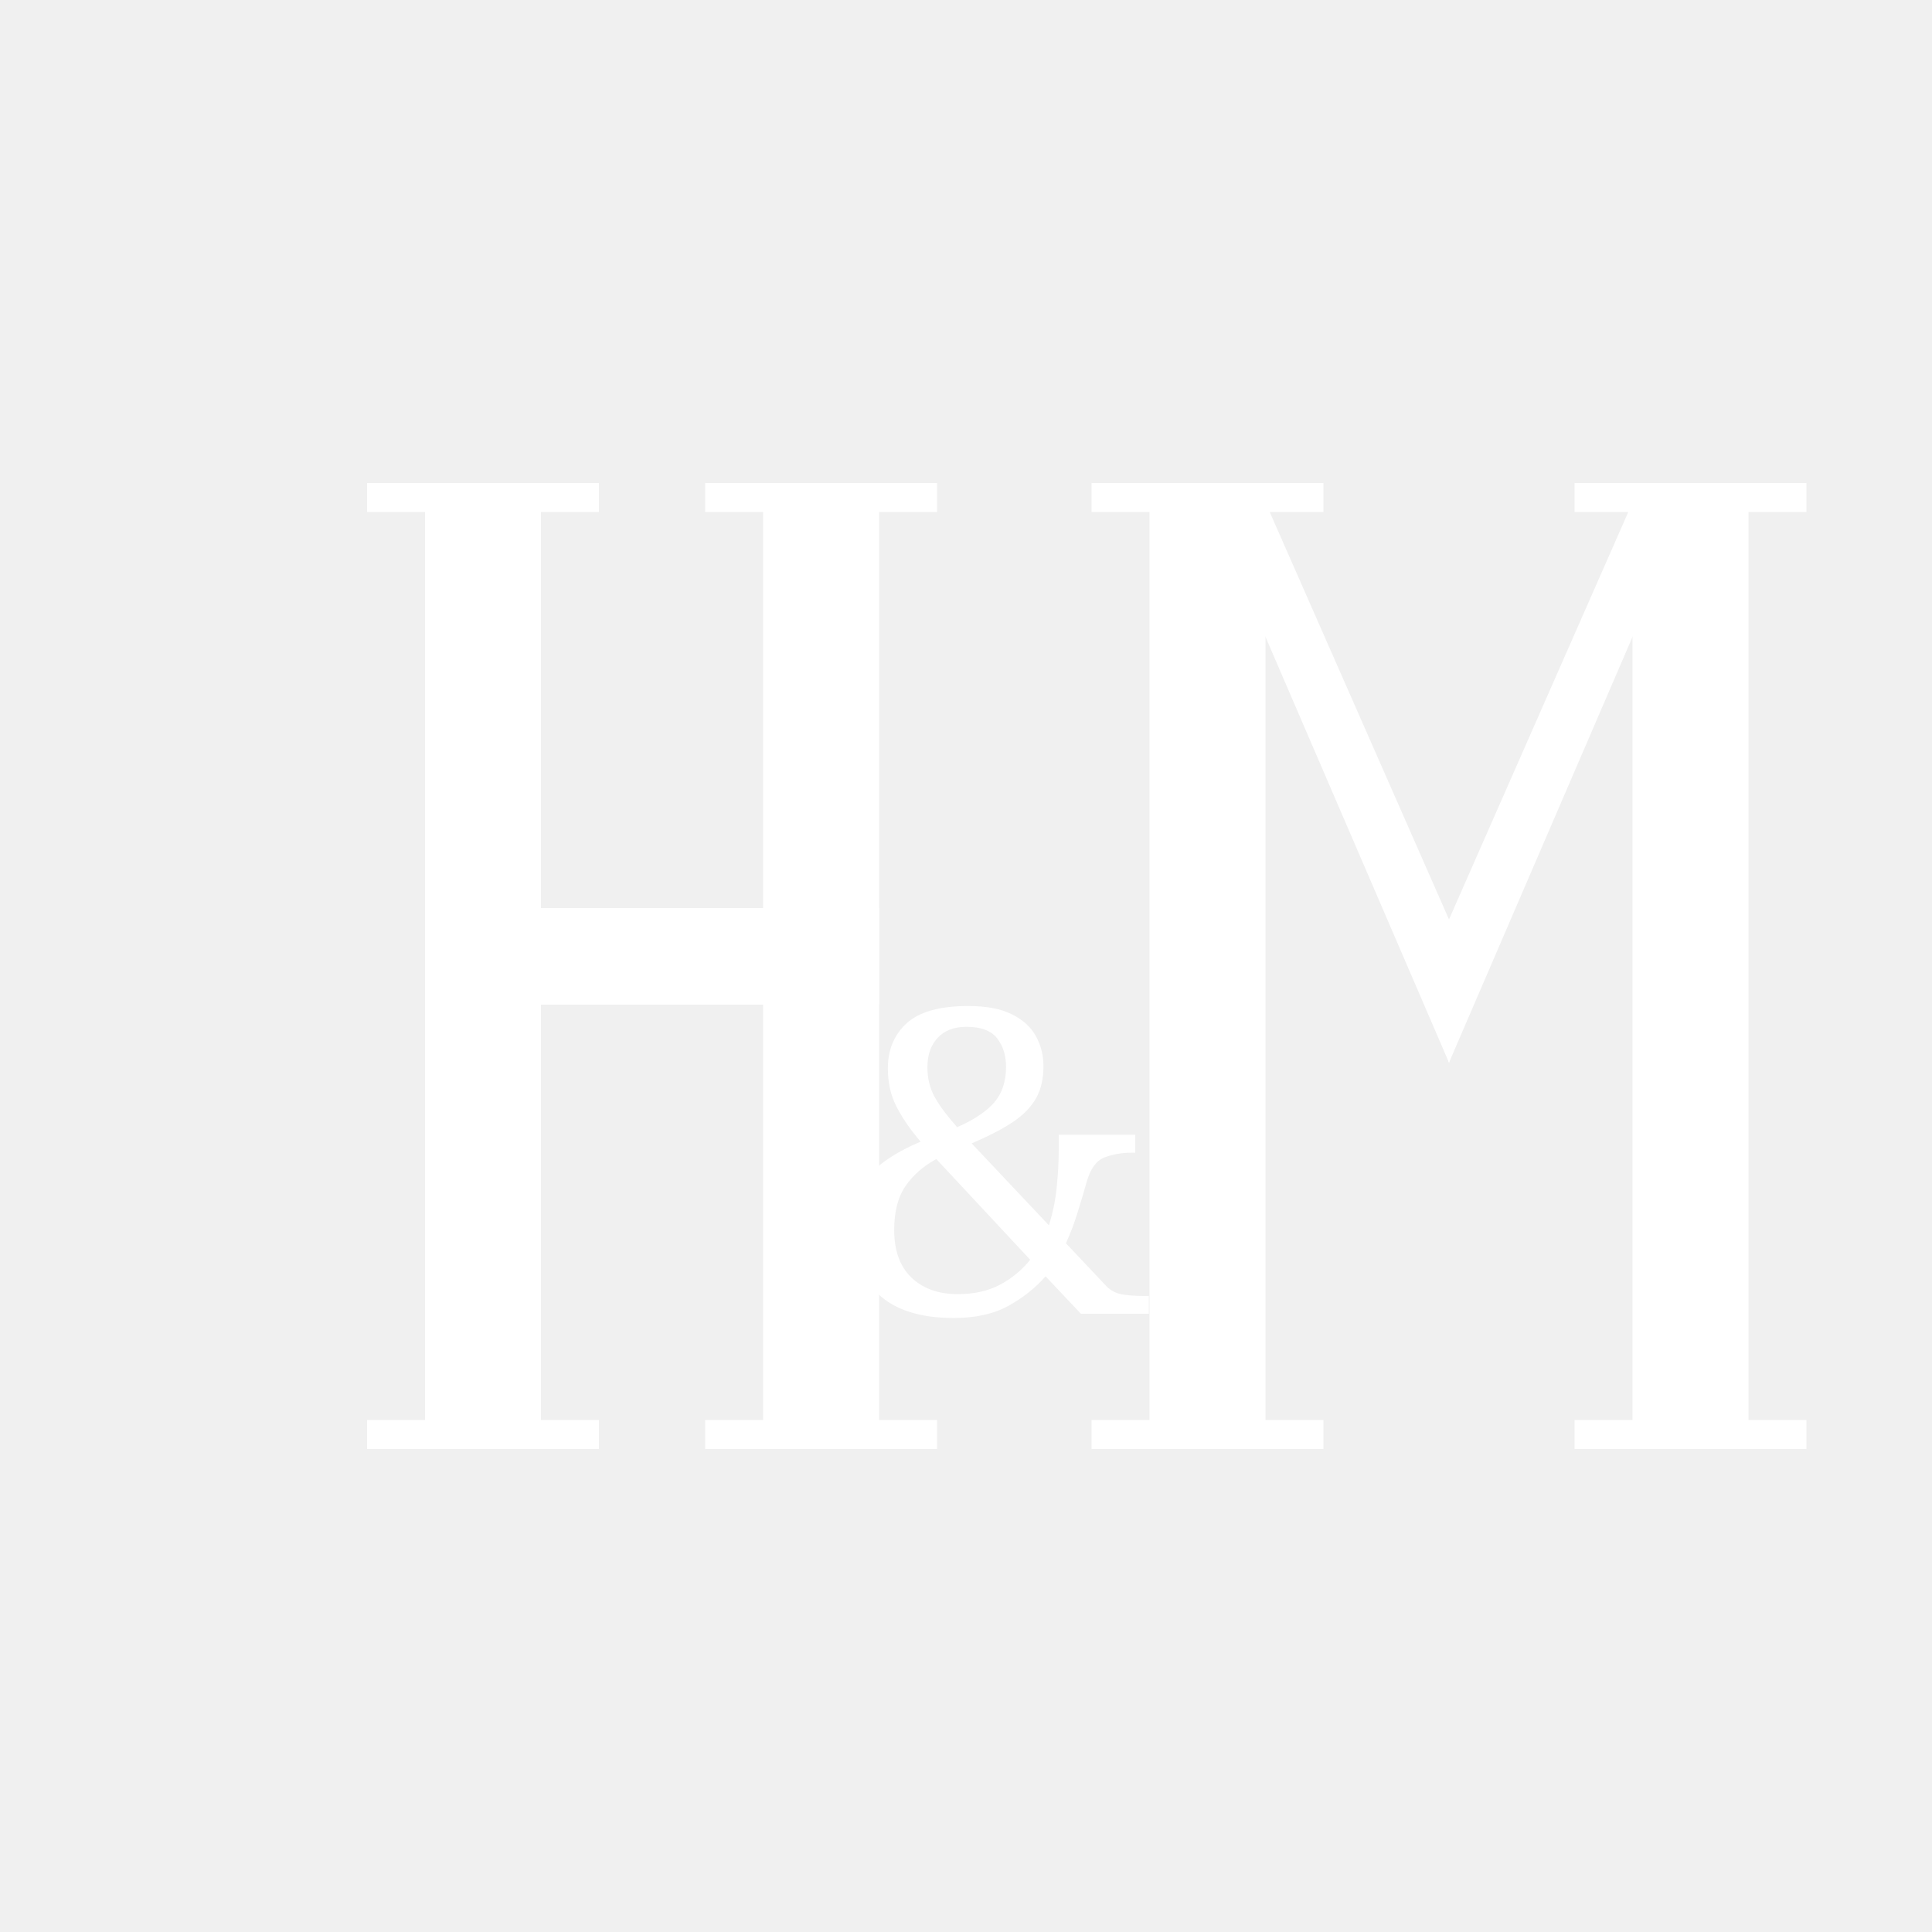
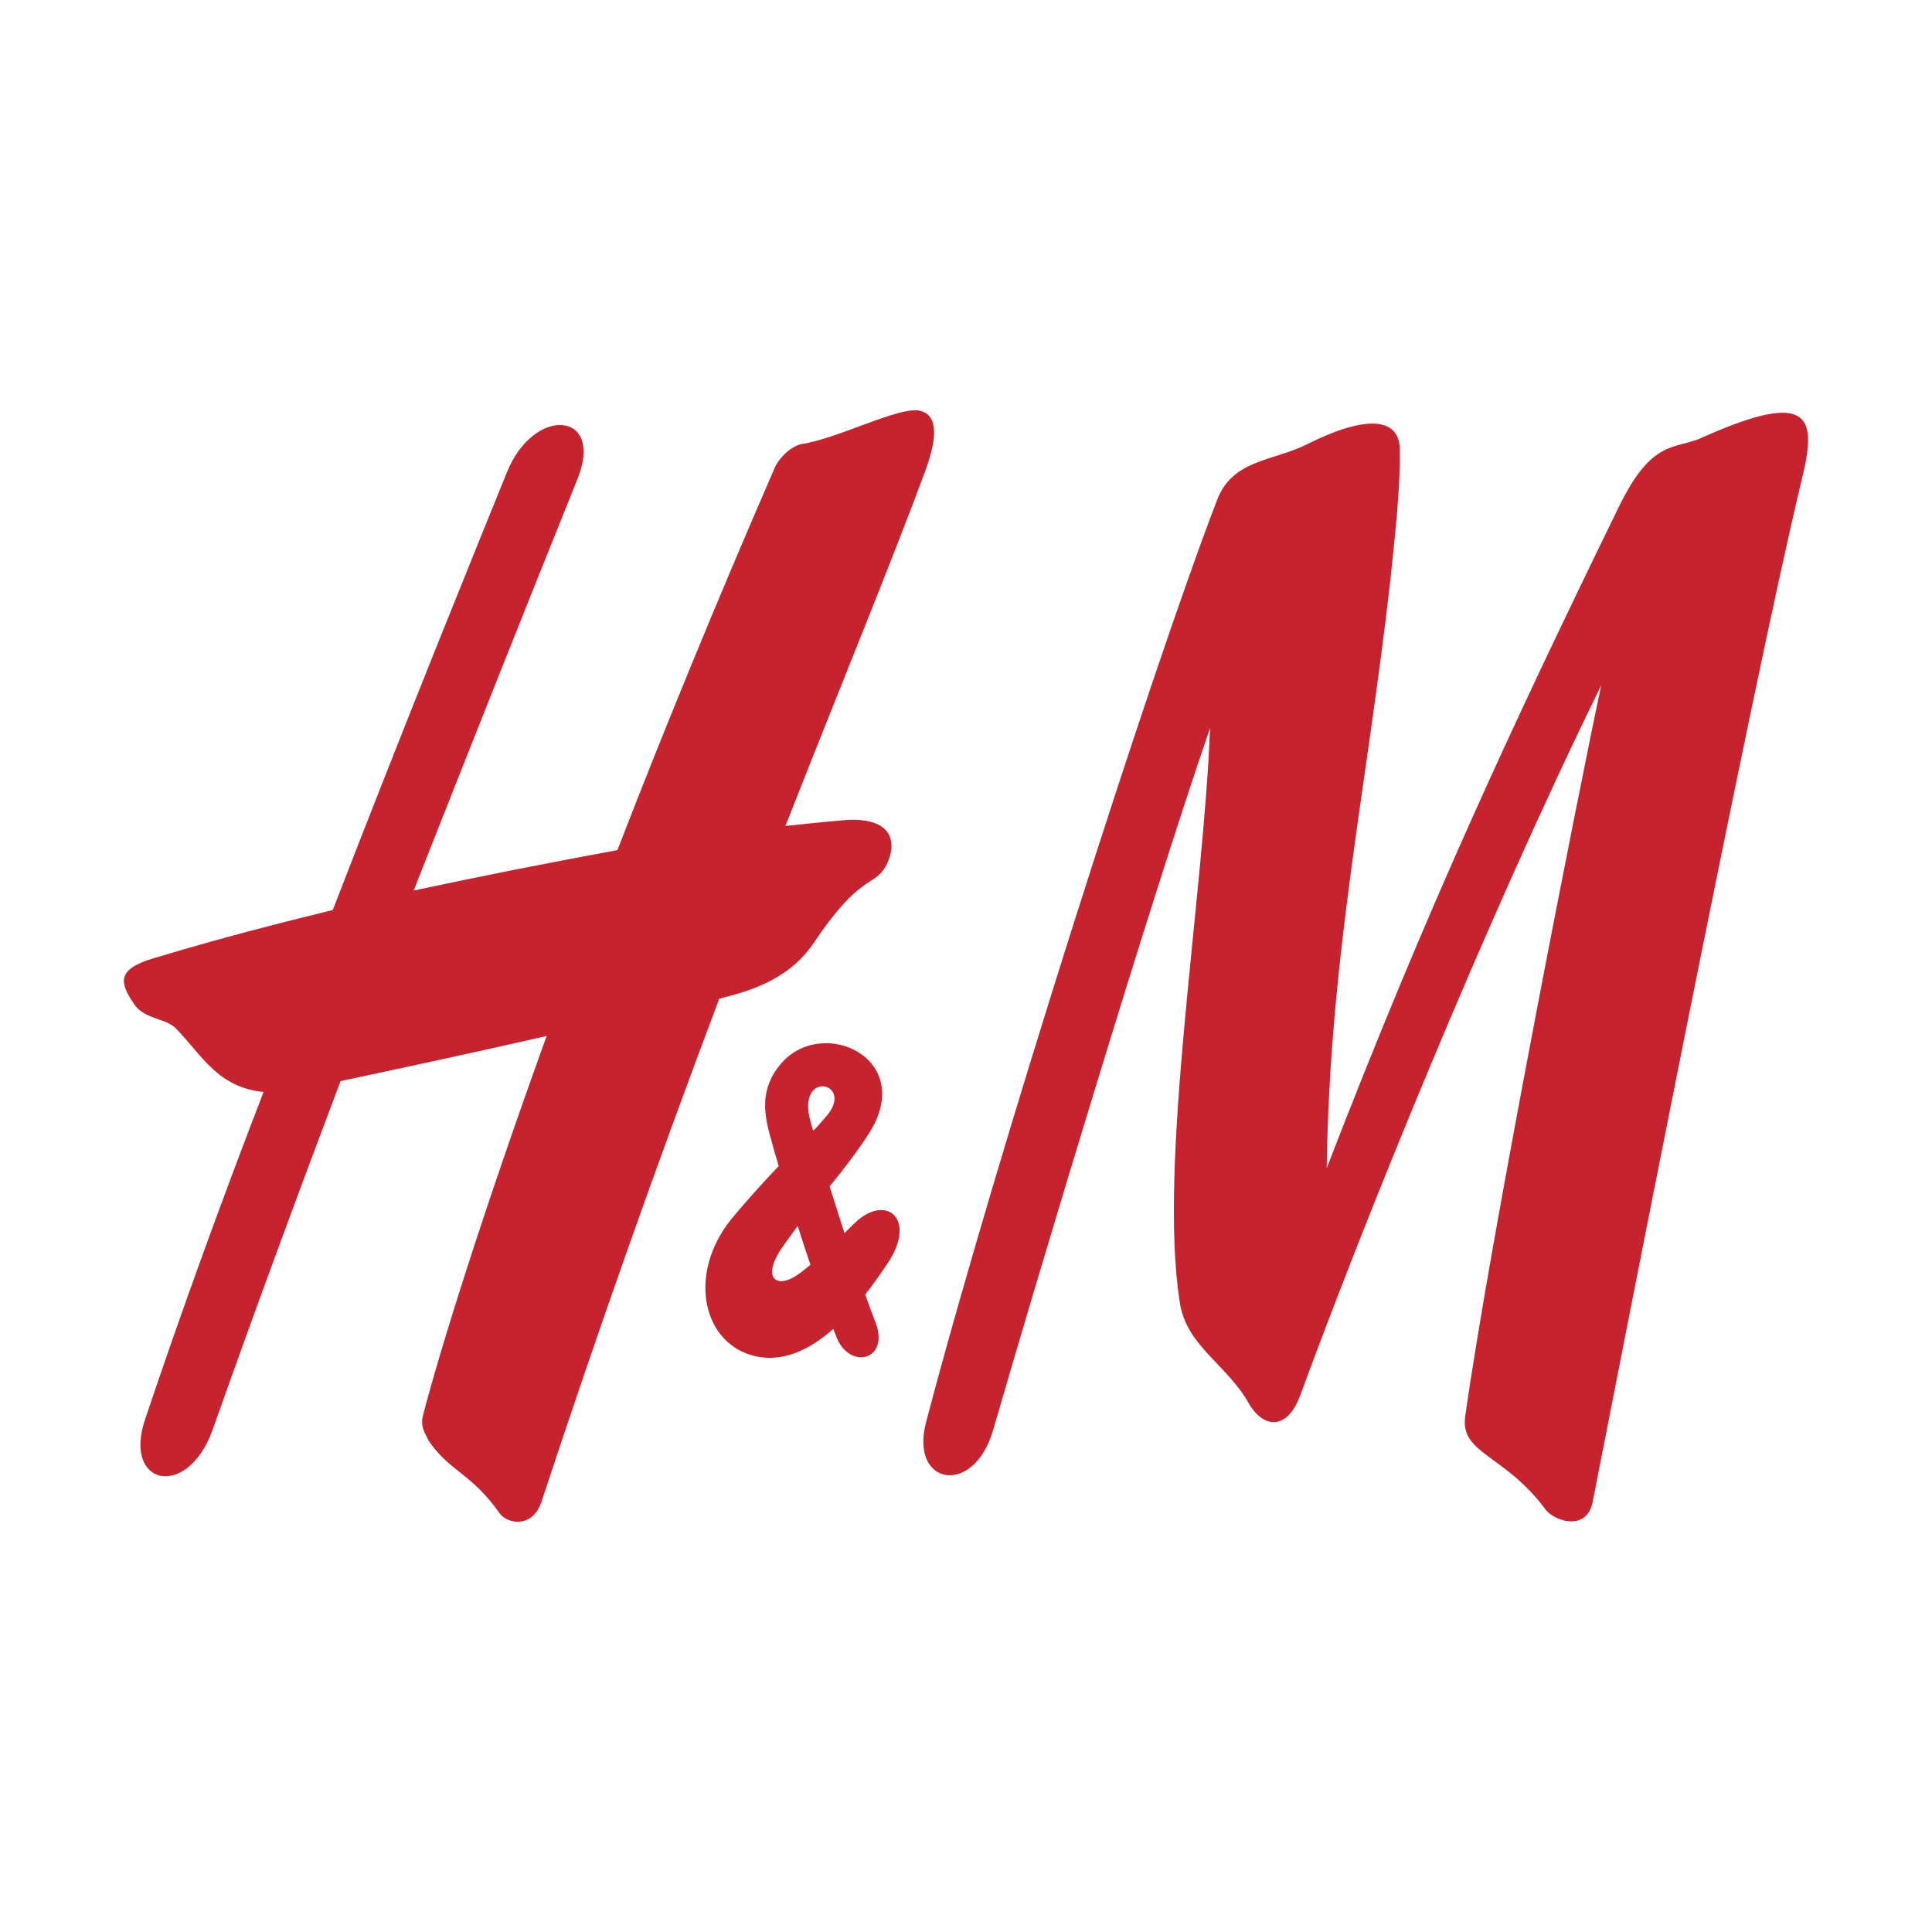
- <svg xmlns="http://www.w3.org/2000/svg" width="200" height="200" viewBox="0 0 200 200">
-   <g transform="translate(30, 50)">
-     <rect x="14" y="2" width="12" height="96" fill="#FFFFFF" />
-     <rect x="49" y="2" width="12" height="96" fill="#FFFFFF" />
-     <rect x="14" y="44" width="47" height="10" fill="#FFFFFF" />
-     <rect x="8" y="0" width="24" height="3" fill="#FFFFFF" />
-     <rect x="43" y="0" width="24" height="3" fill="#FFFFFF" />
-     <rect x="8" y="97" width="24" height="3" fill="#FFFFFF" />
-     <rect x="43" y="97" width="24" height="3" fill="#FFFFFF" />
-   </g>
-   <text x="103" y="136" font-family="'Didot', 'Bodoni MT', Georgia, serif" font-size="44" font-weight="400" fill="#FFFFFF" text-anchor="middle">&amp;</text>
-   <g transform="translate(115, 50)">
-     <rect x="4" y="2" width="12" height="96" fill="#FFFFFF" />
-     <rect x="54" y="2" width="12" height="96" fill="#FFFFFF" />
-     <polygon points="10,2 35,60 38,52 16,2" fill="#FFFFFF" />
-     <polygon points="60,2 35,60 32,52 54,2" fill="#FFFFFF" />
-     <rect x="-2" y="0" width="24" height="3" fill="#FFFFFF" />
-     <rect x="48" y="0" width="24" height="3" fill="#FFFFFF" />
-     <rect x="-2" y="97" width="24" height="3" fill="#FFFFFF" />
-     <rect x="48" y="97" width="24" height="3" fill="#FFFFFF" />
+ <svg xmlns="http://www.w3.org/2000/svg" width="2500" height="2500" viewBox="0 0 192.756 192.756">
+   <g fill-rule="evenodd" clip-rule="evenodd">
+     <path fill="#fff" d="M0 0h192.756v192.756H0V0z" />
+     <path d="M130.424 44.314c6.051-3.026 9.156-2.561 9.234.465.076 3.957-.545 9.233-.934 13.035-2.326 20.64-6.051 37.477-6.361 58.737 10.01-25.916 18.312-43.762 29.098-65.875 3.414-7.061 5.664-5.742 8.457-7.061 10.941-4.889 11.328-1.863 9.854 4.189-5.275 21.959-18.777 91.403-20.871 102.035-.621 3.104-4.035 1.862-4.811.621-4.035-5.354-8.381-5.433-7.916-9.079 2.484-17.69 11.33-62.461 13.58-73.014-11.717 23.897-23.822 53.926-30.027 70.84-1.32 3.57-3.725 3.338-5.199.699-2.174-3.803-6.209-5.664-6.828-10.009-2.174-13.89 2.404-40.426 3.025-57.263-6.285 18.311-16.992 54.004-21.648 70.064-1.939 6.674-8.379 5.51-6.672-.853 7.137-27.08 22.424-74.799 29.018-91.947 1.552-4.11 5.663-3.877 9.001-5.584zM91.783 40.978c-2.096-.465-8.148 2.793-11.872 3.337-1.163.311-2.25 1.474-2.637 2.404C71.375 60.297 66.1 73.179 61.6 84.816a711.997 711.997 0 0 0-20.33 4.035c5.509-13.966 11.019-27.854 16.372-41.124 2.638-6.672-4.344-7.293-7.062-.62-3.491 8.613-10.087 24.828-17.38 43.685-5.354 1.319-11.174 2.793-17.07 4.578-4.345 1.163-4.501 2.326-2.639 4.966 1.086 1.396 3.104 1.241 4.113 2.328 2.561 2.637 4.113 5.819 8.689 6.284-4.189 10.863-8.225 21.959-11.793 32.589-2.328 6.75 4.267 8.147 6.75 1.009 4.035-11.406 8.302-22.967 12.726-34.685 3.647-.775 12.415-2.637 20.562-4.5-6.44 17.846-10.63 31.27-12.338 37.865-.309 1.241.311 1.862.543 2.482 2.096 3.104 4.268 3.259 7.061 7.217.699 1.087 3.259 1.629 4.191-1.009a1241.157 1241.157 0 0 1 17.768-50.279c2.406-.621 6.752-1.63 9.389-5.509 4.656-6.984 5.976-5.586 7.217-7.682 1.396-2.715.387-5.121-4.578-4.578 0 0-1.863.156-5.432.544 5.586-14.2 10.554-26.226 13.967-35.46 1.163-3.181 1.32-5.509-.543-5.974z" fill="#c7232f" />
+     <path d="M86.325 129.153c.807-1.024 1.539-2.081 2.199-3.057 2.94-4.35.078-6.907-2.948-4.346-.432.397-.881.83-1.327 1.28a980.885 980.885 0 0 1-1.477-4.66c1.387-1.7 2.737-3.445 3.889-5.233 4.863-7.542-4.654-11.871-8.768-6.982-2.171 2.561-1.628 5.121-1.008 7.371.18.676.46 1.642.807 2.814a104.967 104.967 0 0 0-4.376 4.866c-4.733 5.433-3.417 12.428 1.552 13.967 2.996.929 5.823-.425 8.272-2.585.118.308.231.601.341.879 1.319 3.259 5.432 2.25 3.802-1.707-.262-.665-.59-1.56-.958-2.607zm-6.736-6.837c.402 1.267.835 2.598 1.267 3.872-.541.451-1.09.907-1.643 1.227-1.924 1.113-3.337-.078-.854-3.414.406-.576.822-1.134 1.23-1.685zm1.553-9.501c-.143-.361-.225-.715-.3-.996-1.392-5.2 4.568-3.811 1.553-.388-.428.485-.817.965-1.253 1.384z" fill="#c7232f" />
  </g>
</svg>
